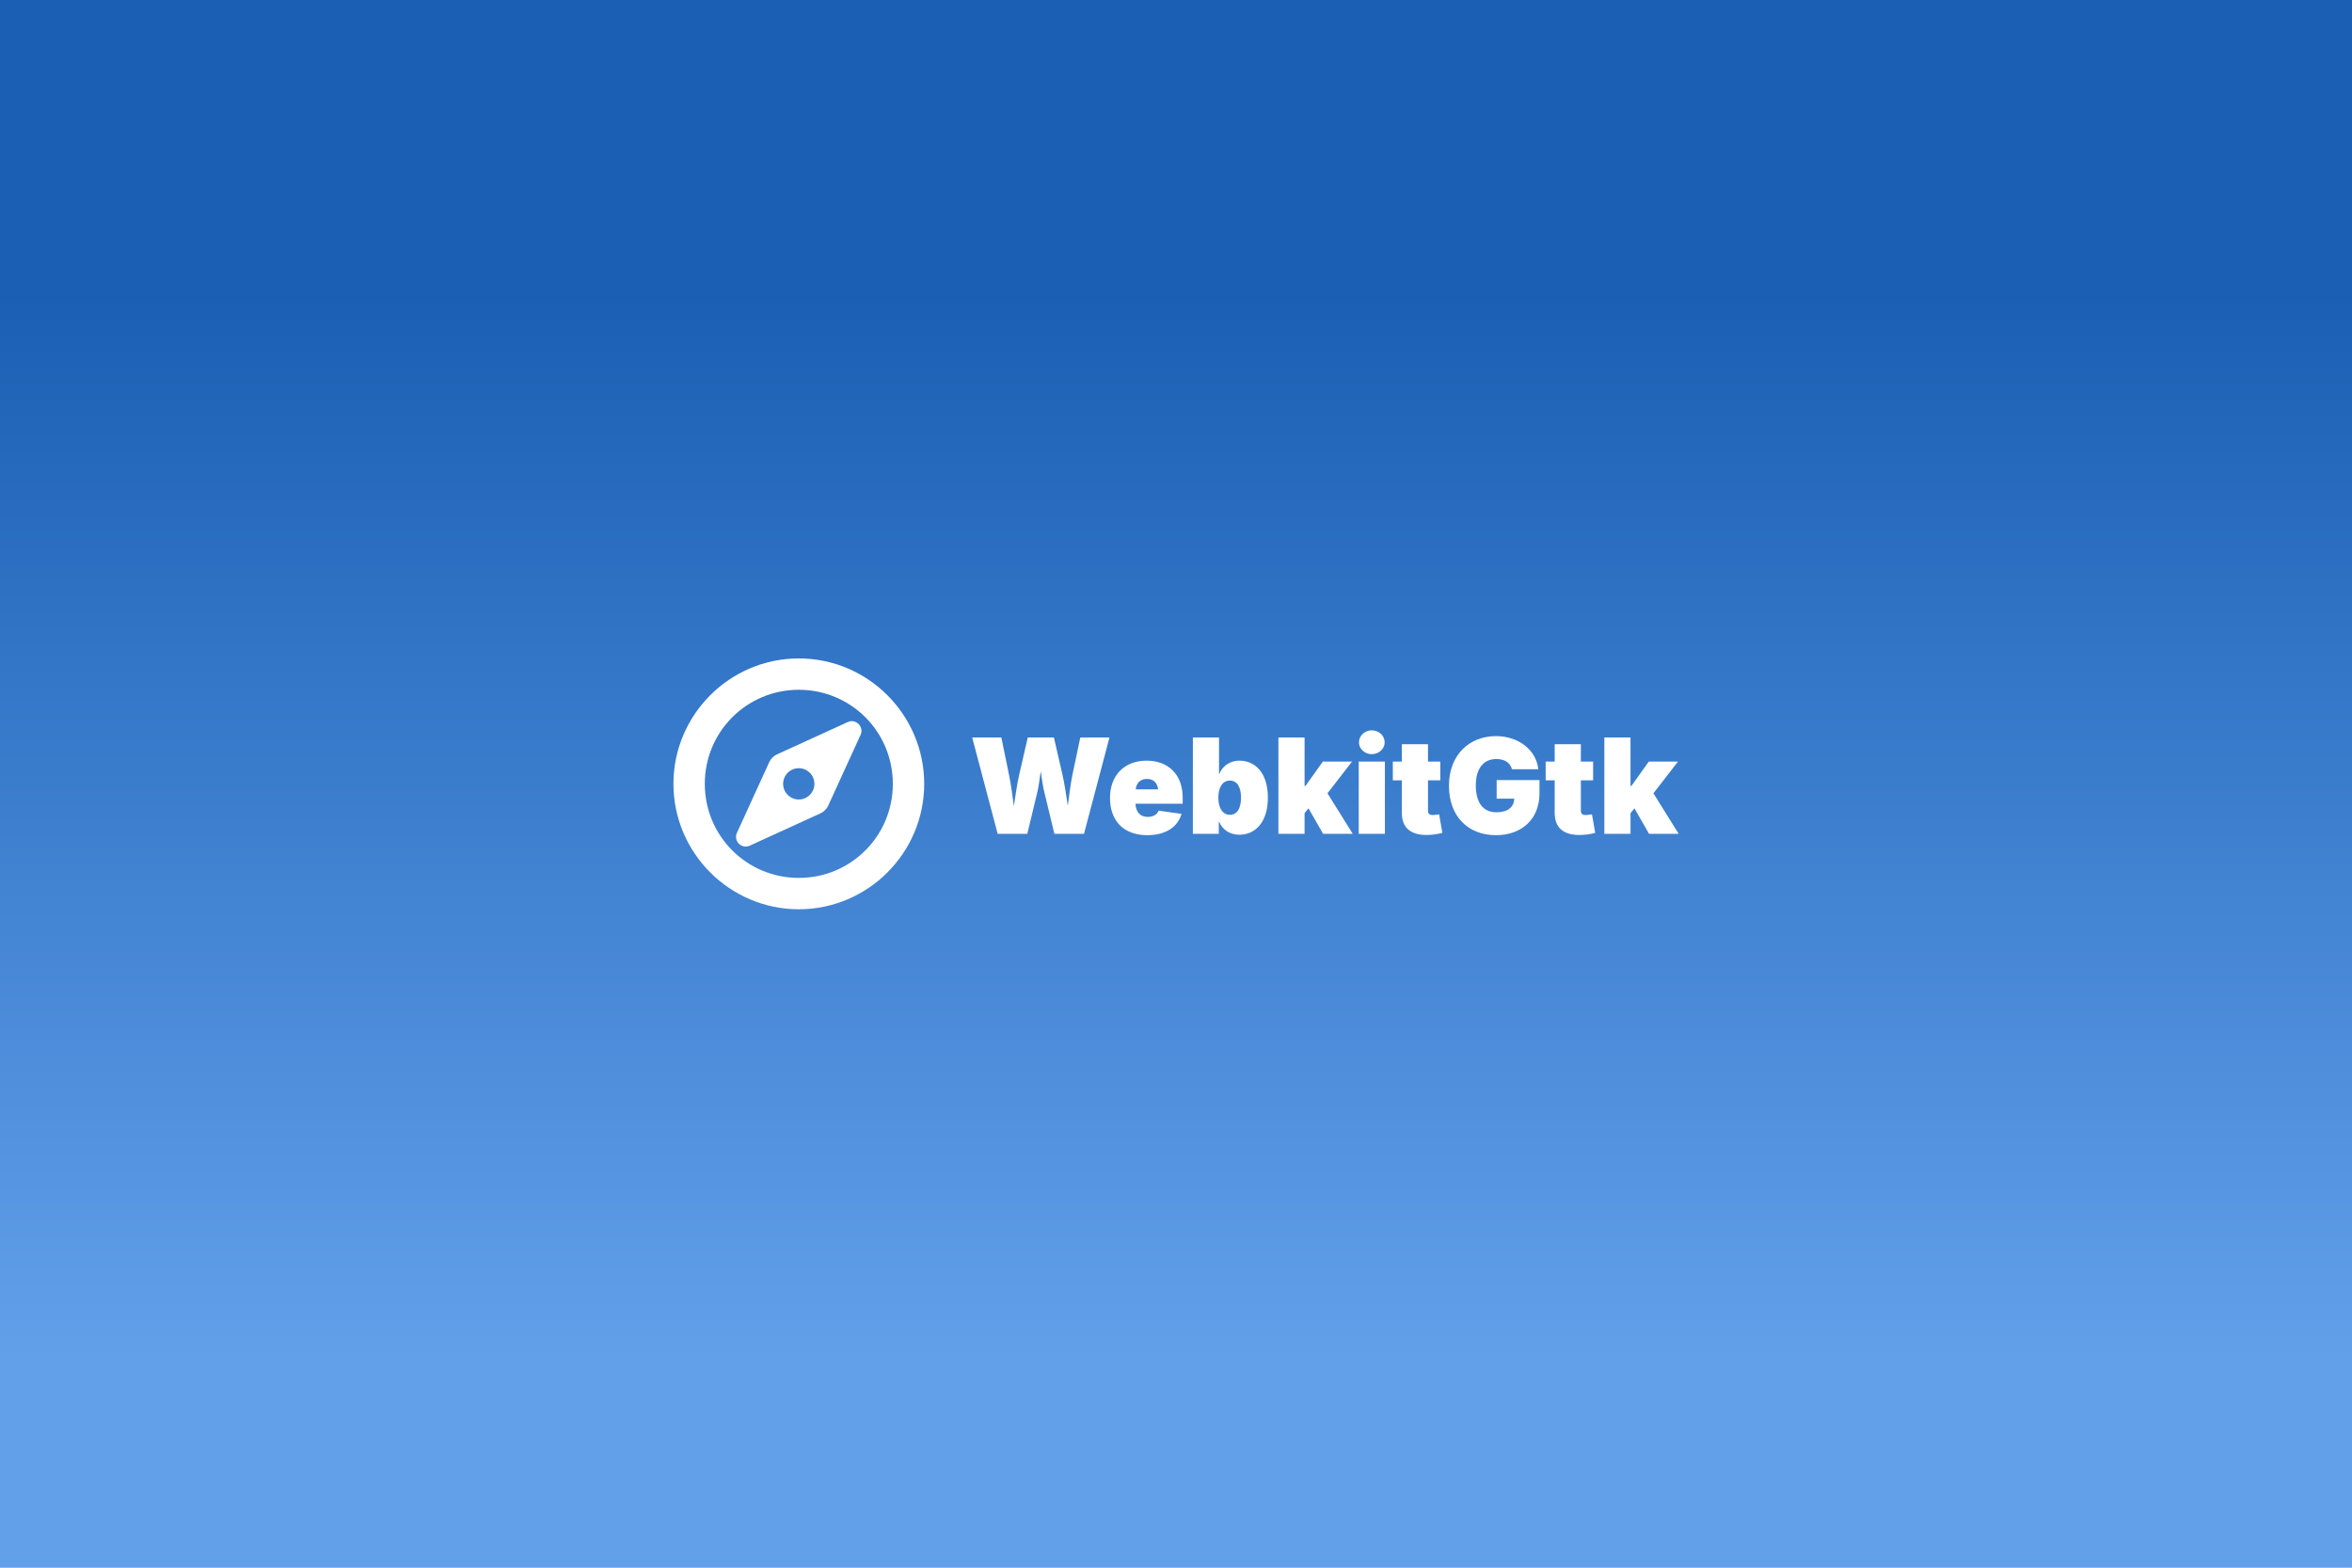
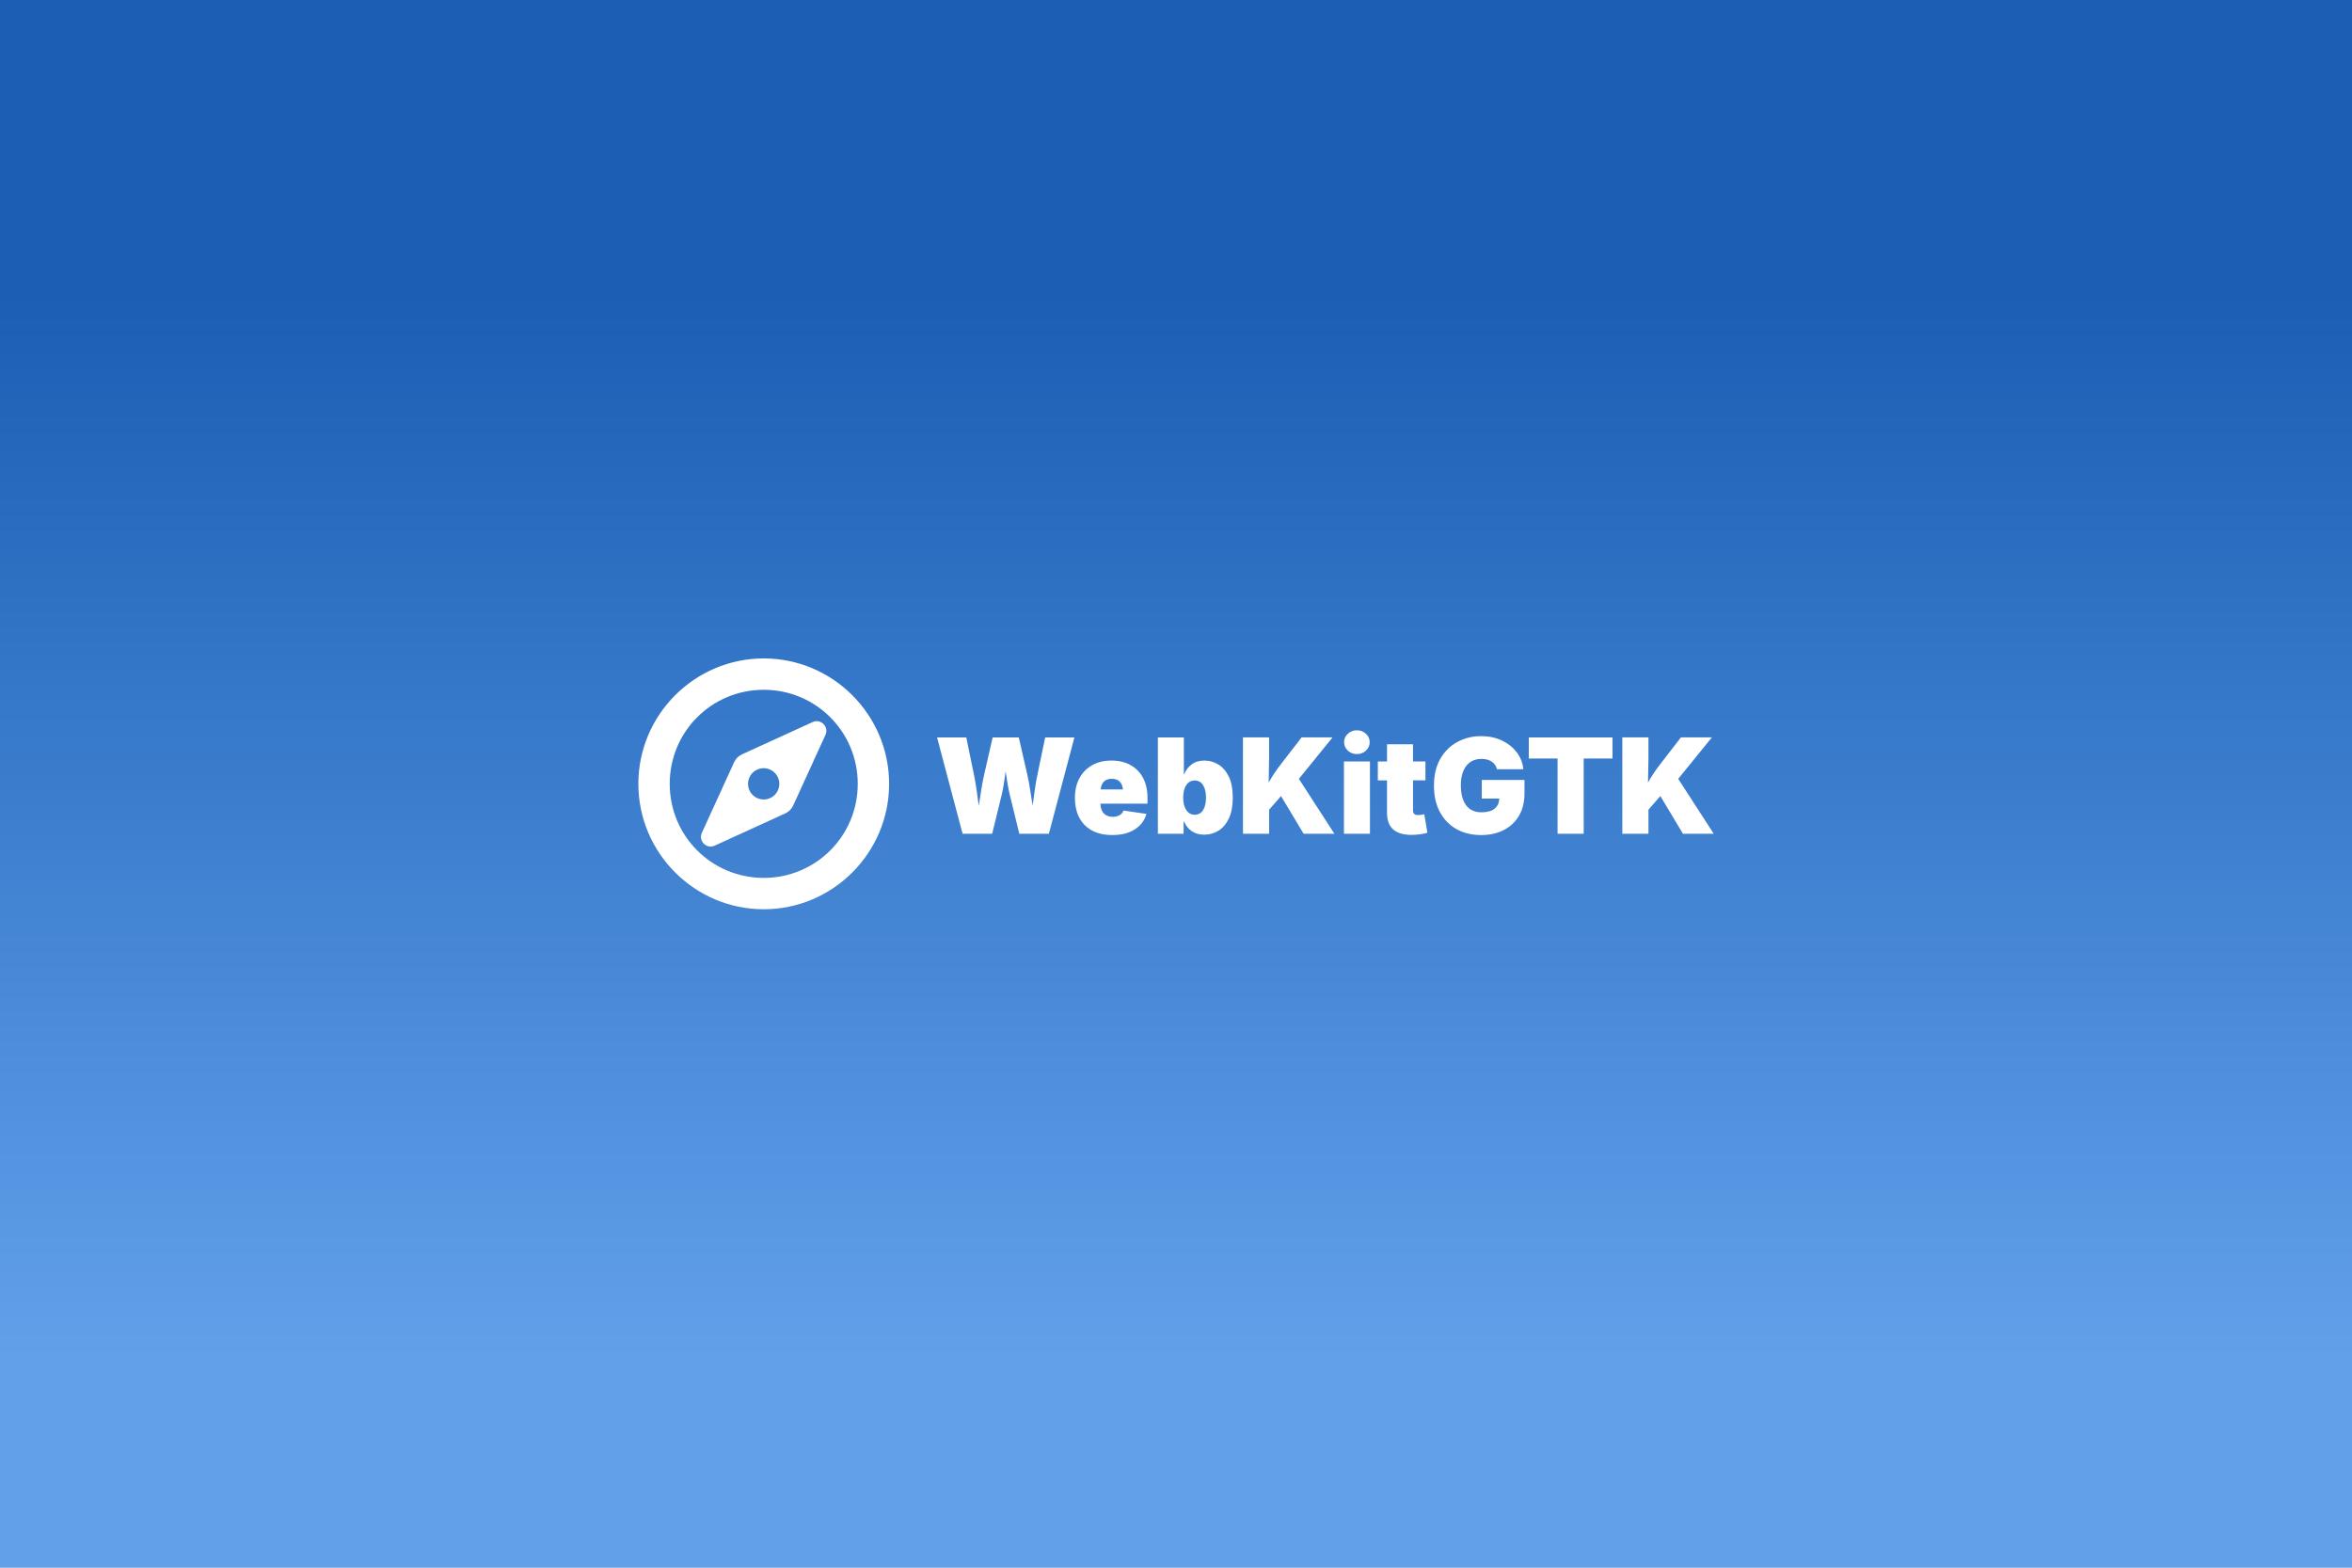
<svg xmlns="http://www.w3.org/2000/svg" xmlns:xlink="http://www.w3.org/1999/xlink" id="svg10448" version="1.1" viewBox="0 0 158.75 105.833" height="400" width="600" xml:space="preserve">
  <defs id="defs10442">
    <linearGradient id="linearGradient2">
      <stop style="stop-color:#1a5fb4;stop-opacity:1;" offset="0" id="stop3" />
      <stop style="stop-color:#62a0ea;stop-opacity:1" offset="1" id="stop4" />
    </linearGradient>
    <filter id="filter62647-5-1-29" style="color-interpolation-filters:sRGB" x="-0.143" y="-0.089" width="1.287" height="1.34">
      <feFlood id="feFlood62637-04-2-75" result="flood" flood-color="rgb(0,0,0)" flood-opacity="0.18" />
      <feComposite id="feComposite62639-87-2-64" result="composite1" operator="in" in2="SourceGraphic" in="flood" />
      <feGaussianBlur id="feGaussianBlur62641-1-7-63" result="blur" stdDeviation="7" in="composite1" />
      <feOffset id="feOffset62643-7-7-7" result="offset" dy="6" dx="0" />
      <feComposite id="feComposite62645-2-9-9" result="fbSourceGraphic" operator="over" in2="offset" in="SourceGraphic" />
      <feColorMatrix id="feColorMatrix62793-7-1-7" values="0 0 0 -1 0 0 0 0 -1 0 0 0 0 -1 0 0 0 0 1 0" in="fbSourceGraphic" result="fbSourceGraphicAlpha" />
      <feFlood in="fbSourceGraphic" result="flood" flood-color="rgb(0,0,0)" flood-opacity="0.349" id="feFlood62795-2-4-49" />
      <feComposite result="composite1" operator="in" in="flood" id="feComposite62797-26-04-17" in2="fbSourceGraphic" />
      <feGaussianBlur result="blur" stdDeviation="3.5" in="composite1" id="feGaussianBlur62799-1-7-0" />
      <feOffset result="offset" dy="3" dx="0" id="feOffset62801-06-8-6" />
      <feComposite result="composite2" operator="over" in="fbSourceGraphic" id="feComposite62803-1-7-0" in2="offset" />
    </filter>
    <linearGradient id="Gradient" x1="0" x2="0" y1="0" y2="256" gradientUnits="userSpaceOnUse">
      <stop offset="0%" style="stop-color:#C061CB;stop-opacity:1" id="stop1" />
      <stop offset="100%" style="stop-color:#FFBE6F;stop-opacity:1" id="stop2" />
    </linearGradient>
    <filter id="alpha-to-white" x="0" y="0" width="1" height="1">
      <feColorMatrix in="SourceGraphic" type="matrix" values="0 0 0 1 0                              0 0 0 1 0                              0 0 0 1 0                              0 0 0 1 0" id="feColorMatrix2" />
    </filter>
    <g id="child-svg">
      <svg width="16px" height="16px" viewBox="0 0 16 16" version="1.1" id="svg3">
        <g id="surface1075">
          <path style=" stroke:none;fill-rule:nonzero;fill:rgb(13.333%,13.333%,13.333%);fill-opacity:1;" d="M 3 0.992 C 1.355 0.992 0 2.348 0 3.992 L 0 7.992 C 0 9.637 1.355 10.992 3 10.992 L 5 10.992 L 5 8.992 L 3 8.992 C 2.43 8.992 2 8.562 2 7.992 L 2 3.992 C 2 3.422 2.43 2.992 3 2.992 L 9 2.992 C 9.57 2.992 10 3.422 10 3.992 L 10 5.992 L 12 5.992 L 12 3.992 C 12 2.348 10.645 0.992 9 0.992 Z M 3 0.992 " id="path2" />
          <path style=" stroke:none;fill-rule:nonzero;fill:rgb(13.333%,13.333%,13.333%);fill-opacity:1;" d="M 7 4.992 C 5.355 4.992 4 6.348 4 7.992 L 4 11.992 C 4 13.637 5.355 14.992 7 14.992 L 13 14.992 C 14.645 14.992 16 13.637 16 11.992 L 16 7.992 C 16 6.348 14.645 4.992 13 4.992 Z M 7 6.992 L 13 6.992 C 13.57 6.992 14 7.422 14 7.992 L 14 11.992 C 14 12.562 13.57 12.992 13 12.992 L 7 12.992 C 6.43 12.992 6 12.562 6 11.992 L 6 7.992 C 6 7.422 6.43 6.992 7 6.992 Z M 7 6.992 " id="path3" />
        </g>
      </svg>
    </g>
    <linearGradient id="Gradient-6" x1="0" x2="0" y1="0" y2="256" gradientUnits="userSpaceOnUse">
      <stop offset="0%" style="stop-color:#C061CB;stop-opacity:1" id="stop1-7" />
      <stop offset="100%" style="stop-color:#FFBE6F;stop-opacity:1" id="stop2-5" />
    </linearGradient>
    <filter id="alpha-to-white-9" x="0" y="0" width="1" height="1">
      <feColorMatrix in="SourceGraphic" type="matrix" values="0 0 0 1 0                              0 0 0 1 0                              0 0 0 1 0                              0 0 0 1 0" id="feColorMatrix2-1" />
    </filter>
    <linearGradient id="Gradient-5" x1="0" x2="0" y1="0" y2="256" gradientUnits="userSpaceOnUse" gradientTransform="matrix(0.1860261,0,0,0.1860261,623.2408,-571.3831)">
      <stop offset="0%" style="stop-color:#3584E4;stop-opacity:1" id="stop1-6" />
      <stop offset="100%" style="stop-color:#DC8ADD;stop-opacity:1" id="stop2-2" />
    </linearGradient>
    <linearGradient xlink:href="#linearGradient2" id="linearGradient4" x1="582.495" y1="-584.877" x2="582.495" y2="-512.91" gradientUnits="userSpaceOnUse" />
  </defs>
  <g transform="translate(-459.7283,604.7206)" id="layer1">
    <rect y="-604.721" x="459.728" height="105.833" width="158.75" id="rect965" style="fill:url(#linearGradient4);fill-opacity:1;stroke:none;stroke-width:0.186;stroke-linecap:butt;stroke-linejoin:miter;font-variation-settings:normal;opacity:1;vector-effect:none;stroke-miterlimit:4;stroke-dasharray:none;stroke-dashoffset:0;stroke-opacity:1;-inkscape-stroke:none;stop-color:#000000;stop-opacity:1" />
-     <g id="g2" transform="translate(-11.69951,0.5291719)">
+     <g id="g2" transform="translate(-14.0678,0.5291719)">
      <g id="g12453" transform="matrix(1.058333,0,0,1.058333,-181.6217,-708.9664)" style="fill:#ffffff;stroke-width:0.25">
        <rect style="fill:none;stroke:none;stroke-width:0.25" id="rect12059" width="16" height="16" x="660" y="140" rx="0" ry="0" />
        <path id="path11985" style="fill:#ffffff;fill-opacity:1;stroke-width:0.25" d="m 668,140 c -4.405,0 -7.996,3.594 -7.996,8 0,4.406 3.592,8 7.996,8 4.404,0 7.996,-3.594 7.996,-8 0,-4.406 -3.592,-8 -7.996,-8 z m 0,2 c 3.323,0 5.996,2.674 5.996,6 0,3.326 -2.673,6 -5.996,6 -3.323,0 -5.996,-2.674 -5.996,-6 0,-3.326 2.673,-6 5.996,-6 z m 3.408,2 c -0.093,-0.005 -0.191,0.014 -0.289,0.059 l -4.51,2.061 c -0.218,0.1 -0.394,0.276 -0.494,0.494 l -2.061,4.51 c -0.238,0.52 0.298,1.056 0.818,0.818 l 4.51,-2.061 c 0.218,-0.1 0.394,-0.276 0.494,-0.494 l 2.061,-4.51 c 0.193,-0.423 -0.124,-0.857 -0.529,-0.877 z m -3.412,3.002 c 0.255,0 0.51,0.098 0.705,0.293 0.39,0.39 0.39,1.02 0,1.41 -0.39,0.39 -1.02,0.39 -1.41,0 -0.39,-0.39 -0.39,-1.02 0,-1.41 0.195,-0.195 0.45,-0.293 0.705,-0.293 z" mask="none" />
      </g>
-       <text xml:space="preserve" style="font-style:normal;font-variant:normal;font-weight:900;font-stretch:normal;font-size:8.941px;line-height:1.25;font-family:Inter;-inkscape-font-specification:'Inter, Heavy';font-variant-ligatures:normal;font-variant-caps:normal;font-variant-numeric:normal;font-variant-east-asian:normal;text-align:start;text-decoration-color:#000000;letter-spacing:0px;word-spacing:0px;writing-mode:lr-tb;direction:ltr;text-anchor:start;fill:#ffffff;stroke-width:0.794;stroke-linecap:square;stroke-linejoin:round;stroke-dashoffset:26.4;stroke-opacity:0.431;-inkscape-stroke:none;paint-order:stroke markers fill" x="536.842" y="-548.963" id="text2">
-         <tspan id="tspan1" style="font-style:normal;font-variant:normal;font-weight:900;font-stretch:normal;font-size:8.941px;font-family:Inter;-inkscape-font-specification:'Inter, Heavy';font-variant-ligatures:normal;font-variant-caps:normal;font-variant-numeric:normal;font-variant-east-asian:normal;stroke-width:0.794" x="536.842" y="-548.963">WebkitGtk</tspan>
+       <path d="m 538.767,-548.963 -1.724,-6.505 h 1.973 l 0.519,2.523 q 0.096,0.463 0.175,1.013 0.079,0.546 0.148,1.087 0.083,-0.541 0.17,-1.087 0.087,-0.55 0.192,-1.013 l 0.576,-2.523 h 1.764 l 0.576,2.523 q 0.105,0.458 0.188,1.004 0.087,0.541 0.17,1.078 0.074,-0.537 0.148,-1.078 0.079,-0.546 0.175,-1.004 l 0.524,-2.523 h 1.973 l -1.724,6.505 h -1.995 l -0.646,-2.65 q -0.087,-0.362 -0.153,-0.755 -0.066,-0.397 -0.122,-0.808 -0.057,0.406 -0.118,0.803 -0.057,0.393 -0.144,0.76 l -0.65,2.65 z m 10.097,0.087 q -1.174,0 -1.847,-0.664 -0.668,-0.668 -0.668,-1.851 0,-0.755 0.301,-1.318 0.306,-0.568 0.86,-0.882 0.554,-0.314 1.31,-0.314 0.738,0 1.283,0.306 0.546,0.301 0.843,0.864 0.301,0.559 0.301,1.336 v 0.402 h -3.178 q 0.018,0.454 0.24,0.672 0.227,0.218 0.589,0.218 0.271,0 0.463,-0.109 0.192,-0.114 0.271,-0.314 l 1.545,0.227 q -0.188,0.659 -0.786,1.043 -0.594,0.384 -1.528,0.384 z m -0.781,-3.082 h 1.51 q -0.083,-0.716 -0.755,-0.716 -0.672,0 -0.755,0.716 z m 6.998,3.056 q -0.515,0 -0.86,-0.244 -0.341,-0.249 -0.493,-0.62 h -0.044 v 0.803 h -1.737 v -6.505 h 1.755 v 2.48 h 0.026 q 0.14,-0.375 0.485,-0.646 0.345,-0.271 0.886,-0.271 0.485,0 0.917,0.258 0.437,0.258 0.712,0.812 0.275,0.55 0.275,1.436 0,0.843 -0.262,1.397 -0.262,0.554 -0.698,0.829 -0.437,0.271 -0.96,0.271 z m -0.646,-1.345 q 0.362,0 0.559,-0.306 0.201,-0.306 0.201,-0.847 0,-0.546 -0.201,-0.851 -0.196,-0.31 -0.559,-0.31 -0.358,0 -0.568,0.31 -0.21,0.306 -0.21,0.851 0,0.528 0.21,0.843 0.21,0.31 0.568,0.31 z m 3.257,1.283 v -6.505 h 1.764 v 1.397 l -0.03,1.655 q 0.17,-0.314 0.384,-0.633 0.218,-0.323 0.546,-0.747 l 1.292,-1.672 h 2.091 l -2.274,2.798 2.397,3.706 h -2.078 l -1.524,-2.545 -0.803,0.921 v 1.624 z m 6.815,0 v -4.881 h 1.755 v 4.881 z m 0.873,-5.378 q -0.358,0 -0.611,-0.236 -0.253,-0.236 -0.253,-0.568 0,-0.336 0.253,-0.568 0.253,-0.236 0.611,-0.236 0.358,0 0.611,0.236 0.253,0.231 0.253,0.568 0,0.332 -0.253,0.568 -0.253,0.236 -0.611,0.236 z m 4.627,0.498 v 1.275 h -0.838 v 2.039 q 0,0.306 0.332,0.306 0.079,0 0.227,-0.018 0.153,-0.022 0.201,-0.039 l 0.21,1.253 q -0.301,0.083 -0.568,0.109 -0.266,0.031 -0.502,0.031 -1.655,0 -1.655,-1.48 v -2.2 h -0.62 v -1.275 h 0.62 v -1.161 h 1.755 v 1.161 z m 3.763,4.968 q -0.947,0 -1.668,-0.402 -0.716,-0.406 -1.118,-1.152 -0.402,-0.747 -0.402,-1.772 0,-1.074 0.428,-1.82 0.432,-0.751 1.153,-1.139 0.72,-0.393 1.598,-0.393 0.768,0 1.388,0.288 0.62,0.284 1.008,0.79 0.393,0.502 0.458,1.157 h -1.781 q -0.083,-0.336 -0.354,-0.515 -0.271,-0.183 -0.685,-0.183 -0.664,0 -1.03,0.471 -0.367,0.471 -0.367,1.318 0,0.856 0.349,1.336 0.354,0.48 1.039,0.48 0.589,0 0.891,-0.249 0.301,-0.249 0.314,-0.677 h -1.179 v -1.257 h 2.881 v 0.899 q 0,0.891 -0.375,1.524 -0.375,0.629 -1.039,0.965 -0.659,0.332 -1.51,0.332 z m 3.213,-5.169 v -1.423 h 5.649 v 1.423 h -1.943 v 5.081 h -1.764 v -5.081 z m 6.313,5.081 v -6.505 h 1.764 v 1.397 l -0.031,1.655 q 0.17,-0.314 0.384,-0.633 0.218,-0.323 0.546,-0.747 l 1.292,-1.672 h 2.091 l -2.274,2.798 2.397,3.706 h -2.078 l -1.524,-2.545 -0.803,0.921 v 1.624 z" id="text2" style="font-weight:900;font-size:8.941px;line-height:1.25;font-family:Inter;-inkscape-font-specification:'Inter, Heavy';letter-spacing:0px;word-spacing:0px;fill:#ffffff;stroke-width:0.794;stroke-linecap:square;stroke-linejoin:round;stroke-dashoffset:26.4;stroke-opacity:0.431;paint-order:stroke markers fill" aria-label="WebKitGTK" />
+       <text xml:space="preserve" style="font-style:normal;font-variant:normal;font-weight:900;font-stretch:normal;font-size:8.941px;line-height:1.25;font-family:Inter;-inkscape-font-specification:'Inter, Heavy';font-variant-ligatures:normal;font-variant-caps:normal;font-variant-numeric:normal;font-variant-east-asian:normal;text-align:start;text-decoration-color:#000000;letter-spacing:0px;word-spacing:0px;writing-mode:lr-tb;direction:ltr;text-anchor:start;fill:#ffffff;stroke-width:0.794;stroke-linecap:square;stroke-linejoin:round;stroke-dashoffset:26.4;stroke-opacity:0.431;-inkscape-stroke:none;paint-order:stroke markers fill" x="536.842" y="-633.63" id="text3">
+         <tspan id="tspan2" style="font-style:normal;font-variant:normal;font-weight:900;font-stretch:normal;font-size:8.941px;font-family:Inter;-inkscape-font-specification:'Inter, Heavy';font-variant-ligatures:normal;font-variant-caps:normal;font-variant-numeric:normal;font-variant-east-asian:normal;stroke-width:0.794" x="536.842" y="-633.63">WebKitGTK</tspan>
      </text>
    </g>
  </g>
</svg>
